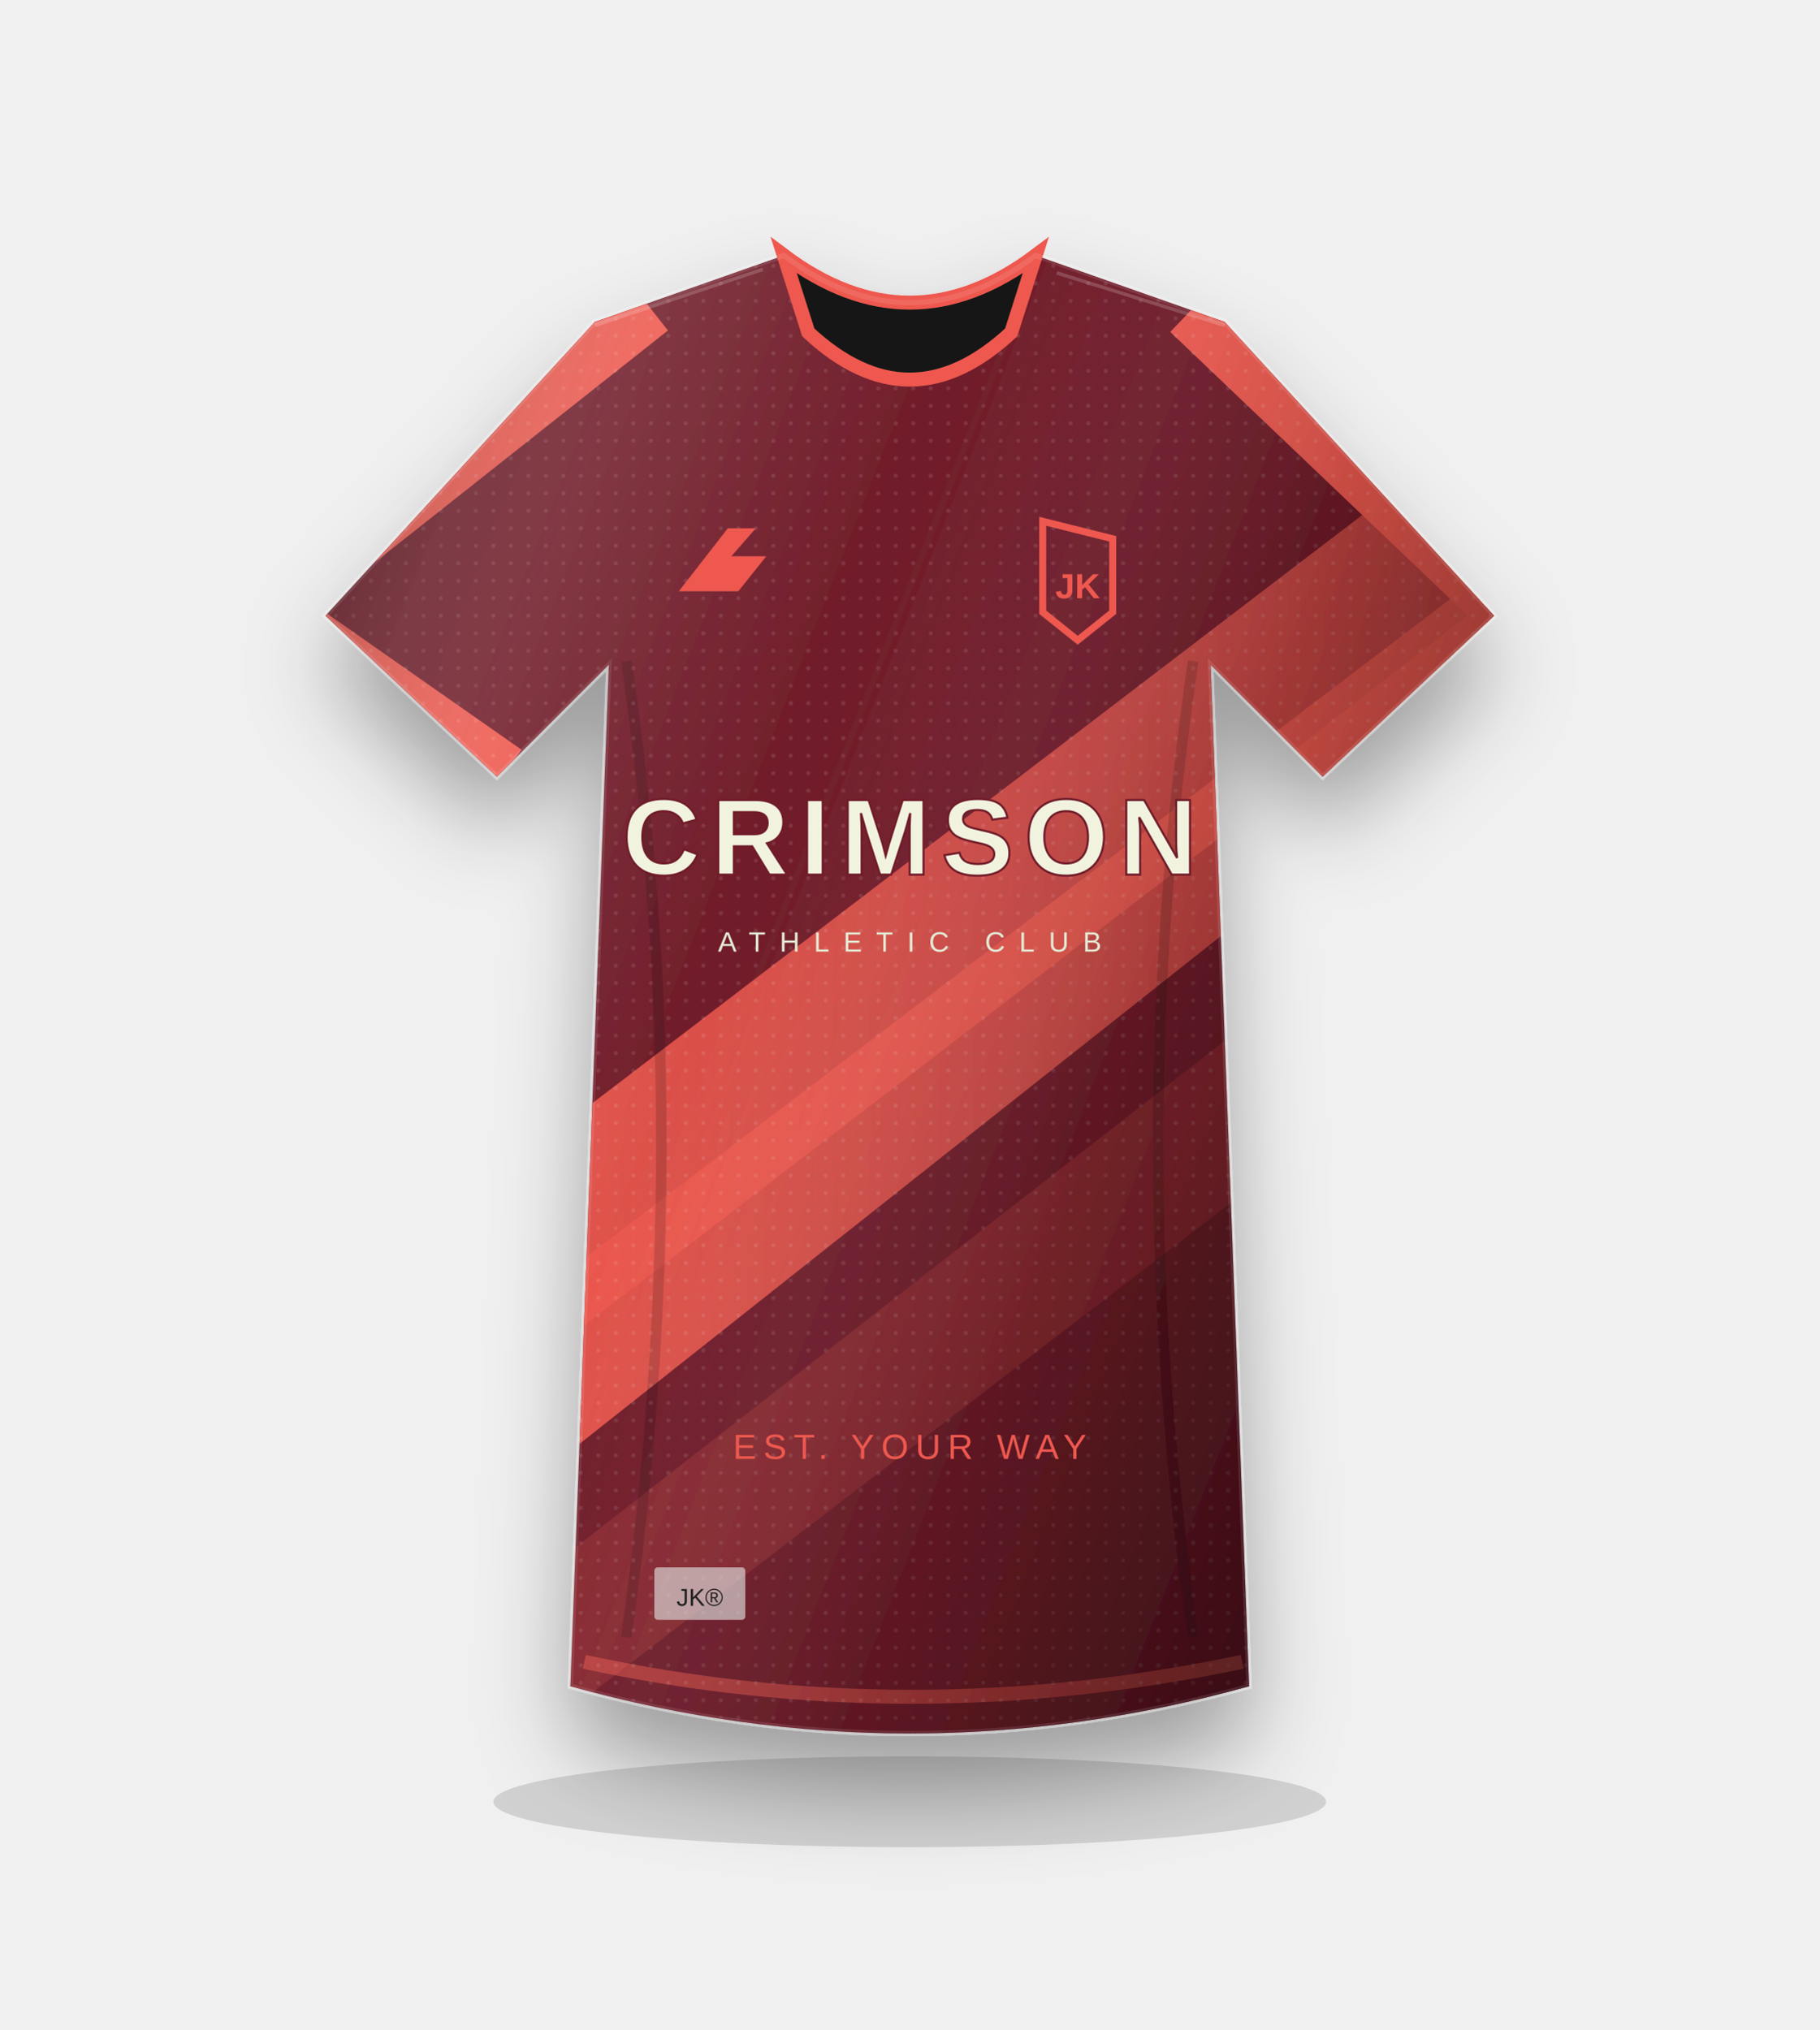
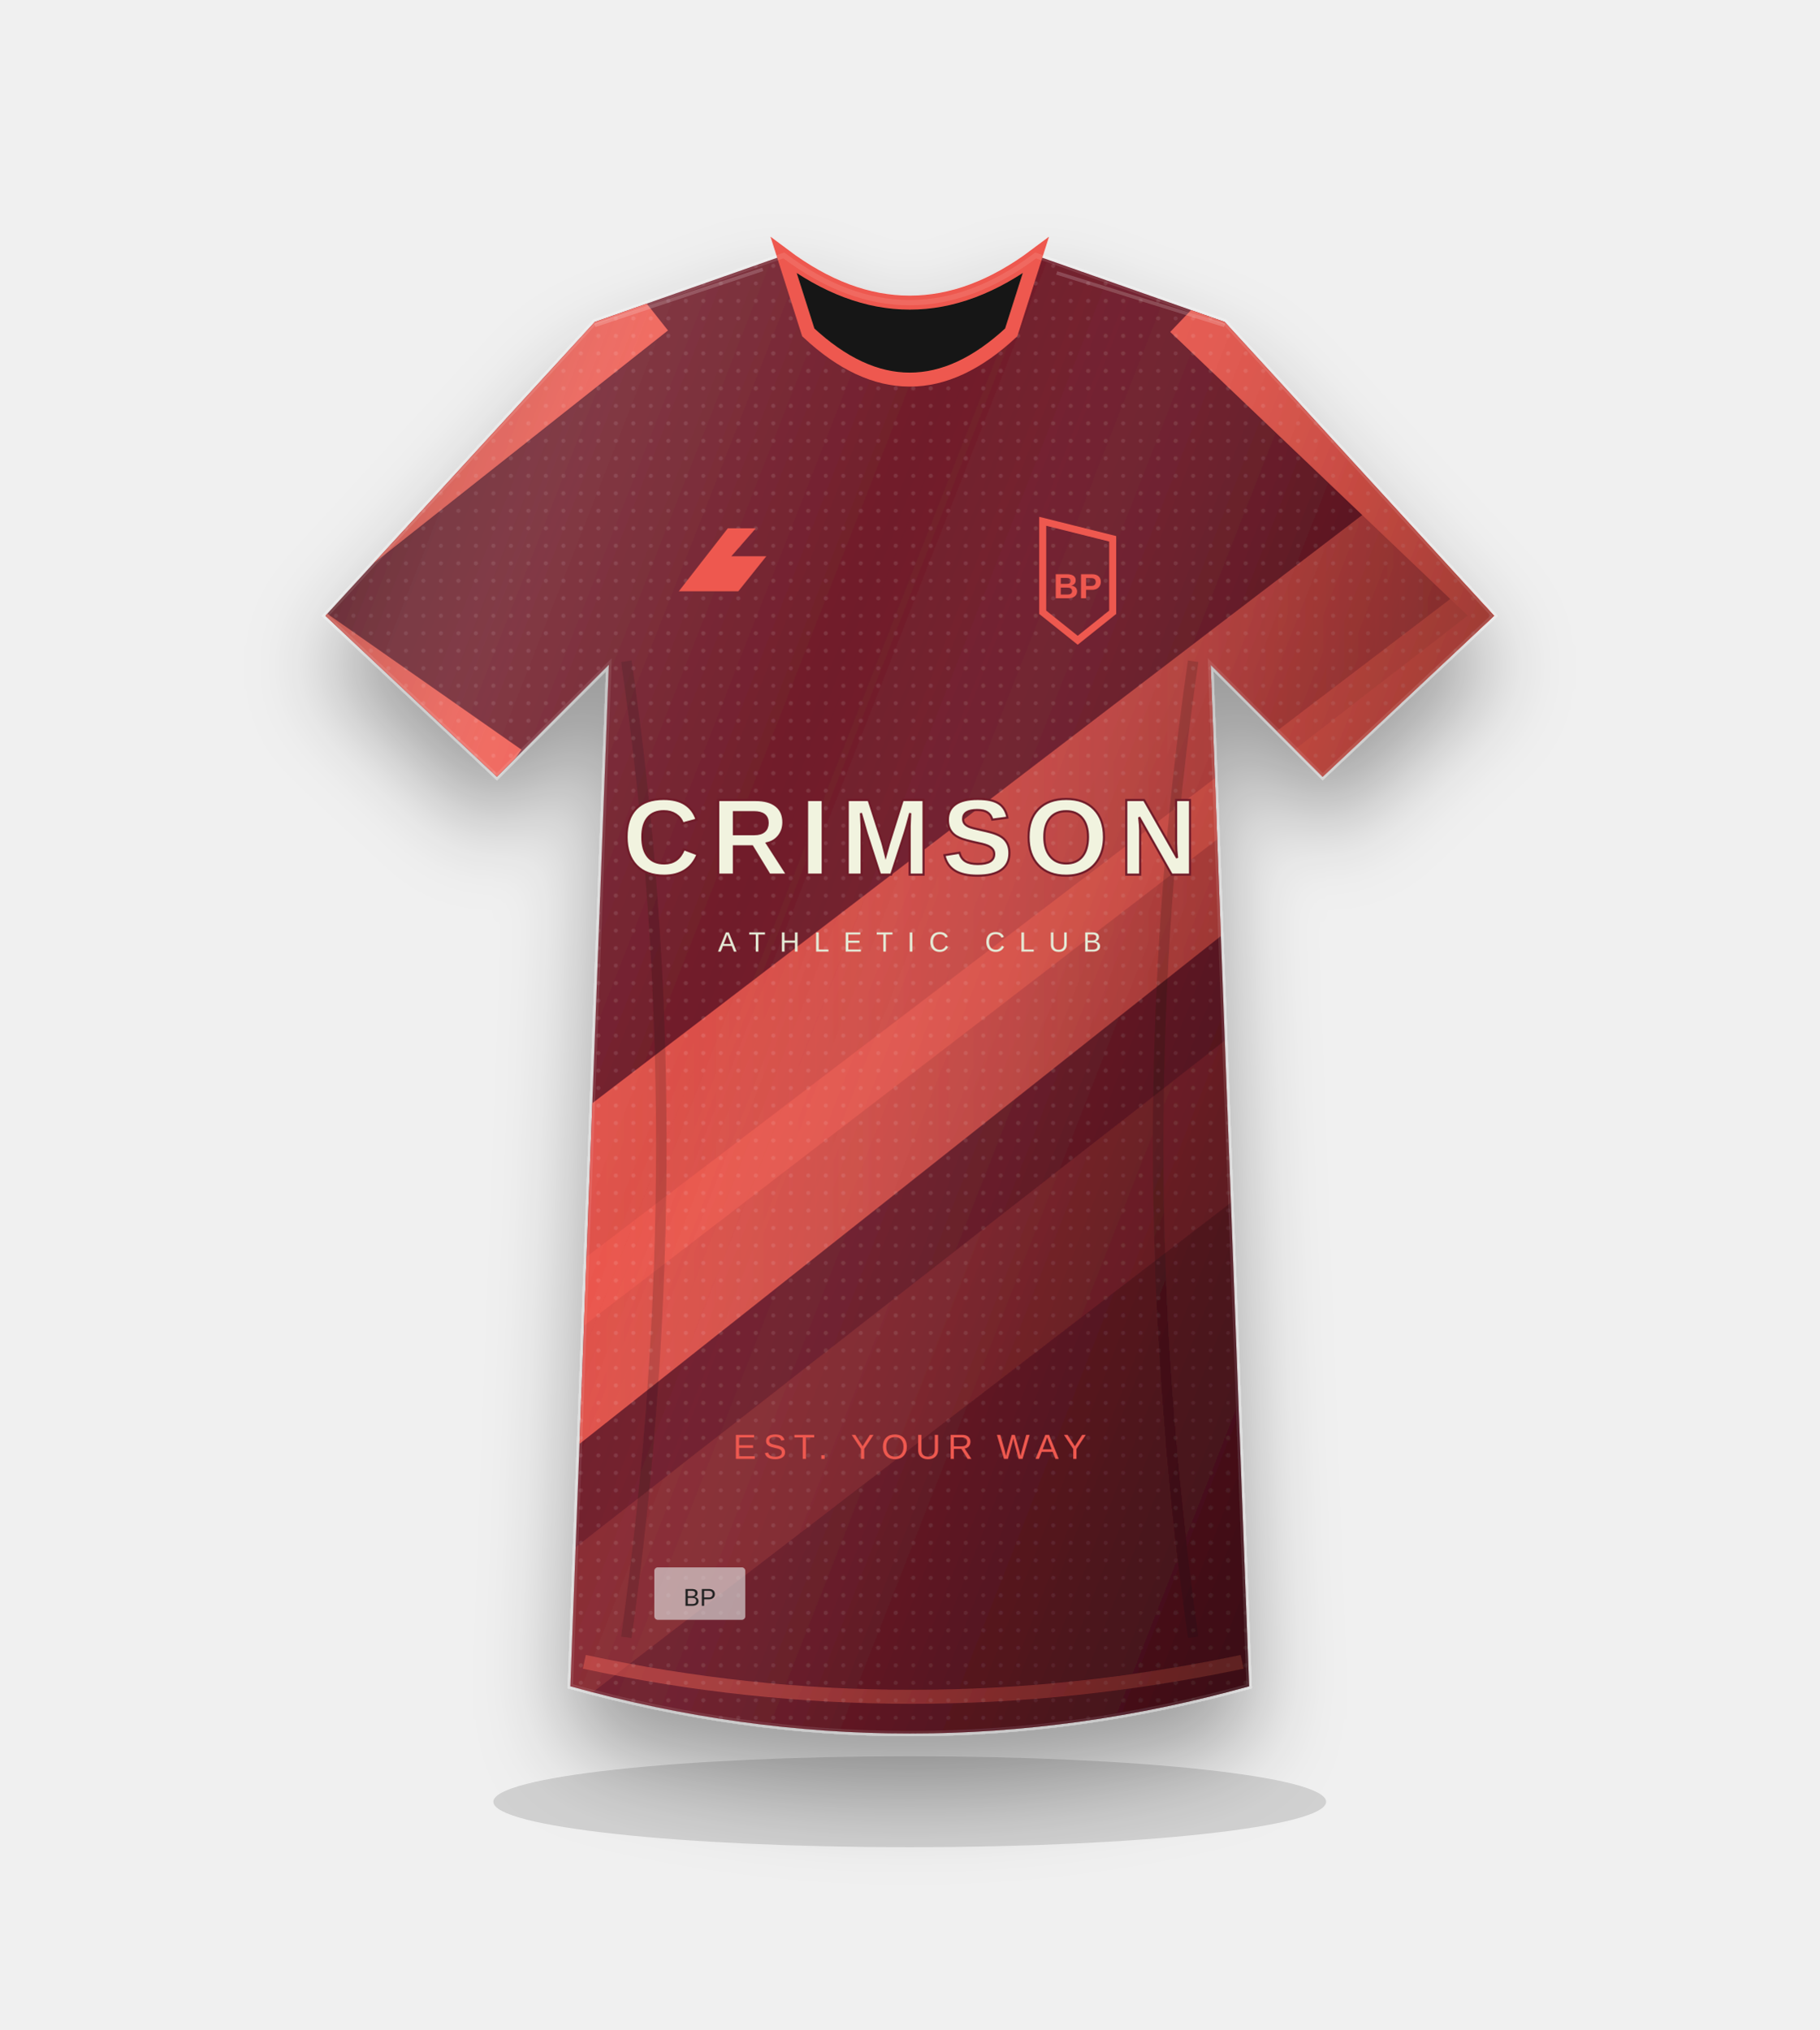
<svg xmlns="http://www.w3.org/2000/svg" width="520" height="580" viewBox="0 0 520 580">
  <defs>
    <linearGradient id="fabric" x1="0" y1="0" x2="1" y2=".5">
      <stop stop-color="#000" stop-opacity=".4" />
      <stop offset=".24" stop-color="#fff" stop-opacity=".12" />
      <stop offset=".46" stop-color="#fff" stop-opacity="0" />
      <stop offset=".77" stop-color="#000" stop-opacity=".17" />
      <stop offset="1" stop-color="#000" stop-opacity=".45" />
    </linearGradient>
    <linearGradient id="stripe">
      <stop stop-color="#ee594f" />
      <stop offset="1" stop-color="#ee594f" stop-opacity=".55" />
    </linearGradient>
    <pattern id="mesh" width="5" height="5" patternUnits="userSpaceOnUse">
      <circle cx="1" cy="1" r=".6" fill="#fff" opacity=".1" />
    </pattern>
    <clipPath id="shirt">
      <path d="M170 92 L224 73 Q260 100 296 73 L350 92 L427 176 L378 222 L346 190 L357 482 Q260 509 163 482 L174 190 L142 222 L93 176 Z" />
    </clipPath>
    <filter id="shadow">
      <feDropShadow dx="0" dy="15" stdDeviation="13" flood-opacity=".35" />
    </filter>
  </defs>
  <ellipse cx="260" cy="515" rx="119" ry="13" fill="#000" opacity=".13" />
  <g filter="url(#shadow)">
    <path d="M170 92 L224 73 Q260 100 296 73 L350 92 L427 176 L378 222 L346 190 L357 482 Q260 509 163 482 L174 190 L142 222 L93 176 Z" fill="#701c29" />
    <g clip-path="url(#shirt)">
      <path d="M65 395 L421 123 L462 178 L116 452 Z" fill="url(#stripe)" />
      <path d="M55 445 L441 151 L448 163 L60 461 Z" fill="#ee594f" opacity=".75" />
      <path d="M111 484 L439 228 L461 260 L139 507 Z" fill="#ee594f" opacity=".19" />
      <path d="M70 178 L185 87 M341 88 L449 191" stroke="#ee594f" stroke-width="19" />
      <path d="M85 178 L145 220 M374 220 L436 172" stroke="#ee594f" stroke-width="14" />
      <path d="M167 475 Q260 495 355 475" fill="none" stroke="#ee594f" stroke-width="4" opacity=".5" />
      <path d="M179 189 Q199 326 179 468 M341 189 Q321 326 341 468" fill="none" stroke="#000" stroke-width="3" opacity=".15" />
      <path d="M170 92 L224 73 Q260 100 296 73 L350 92 L427 176 L378 222 L346 190 L357 482 Q260 509 163 482 L174 190 L142 222 L93 176 Z" fill="url(#mesh)" />
      <path d="M170 92 L224 73 Q260 100 296 73 L350 92 L427 176 L378 222 L346 190 L357 482 Q260 509 163 482 L174 190 L142 222 L93 176 Z" fill="url(#fabric)" />
    </g>
    <path d="M224 73 Q260 100 296 73 L289 95 Q260 122 231 95 Z" fill="#121914" stroke="#ee594f" stroke-width="4" />
    <path d="M170 93 L218 77 M302 78 L350 93" stroke="#fff" stroke-opacity=".18" fill="none" />
    <path d="M170 92 L224 73 Q260 100 296 73 L350 92 L427 176 L378 222 L346 190 L357 482 Q260 509 163 482 L174 190 L142 222 L93 176 Z" fill="none" stroke="#fff" stroke-opacity=".1" stroke-width="1.5" />
    <path d="M208 151 l-14 18 h17 l8 -10 h-10 l7 -8z" fill="#ee594f" />
    <path d="M298 149 l20 5 v21 l-10 8 -10 -8z" fill="none" stroke="#ee594f" stroke-width="2" />
-     <text x="308" y="171" text-anchor="middle" font-family="Arial,sans-serif" font-size="10" font-weight="900" fill="#ee594f">JK</text>
+     <text x="308" y="171" text-anchor="middle" font-family="Arial,sans-serif" font-size="10" font-weight="900" fill="#ee594f">BP</text>
    <text x="260" y="250" text-anchor="middle" font-family="Arial,sans-serif" font-size="31" letter-spacing="3" font-weight="900" fill="#f1f3df" stroke="#701c29" stroke-width=".6">CRIMSON</text>
    <text x="260" y="272" text-anchor="middle" font-family="Arial,sans-serif" font-size="8" letter-spacing="4" fill="#e4ead6">ATHLETIC CLUB</text>
    <text x="260" y="417" text-anchor="middle" font-family="Arial,sans-serif" font-size="10" letter-spacing="2" fill="#ee594f">EST. YOUR WAY</text>
    <rect x="187" y="448" width="26" height="15" rx="1" fill="#ddd" opacity=".65" />
-     <text x="200" y="459" text-anchor="middle" font-family="Arial,sans-serif" font-size="7" fill="#222">JK®</text>
+     <text x="200" y="459" text-anchor="middle" font-family="Arial,sans-serif" font-size="7" fill="#222">BP</text>
  </g>
</svg>
